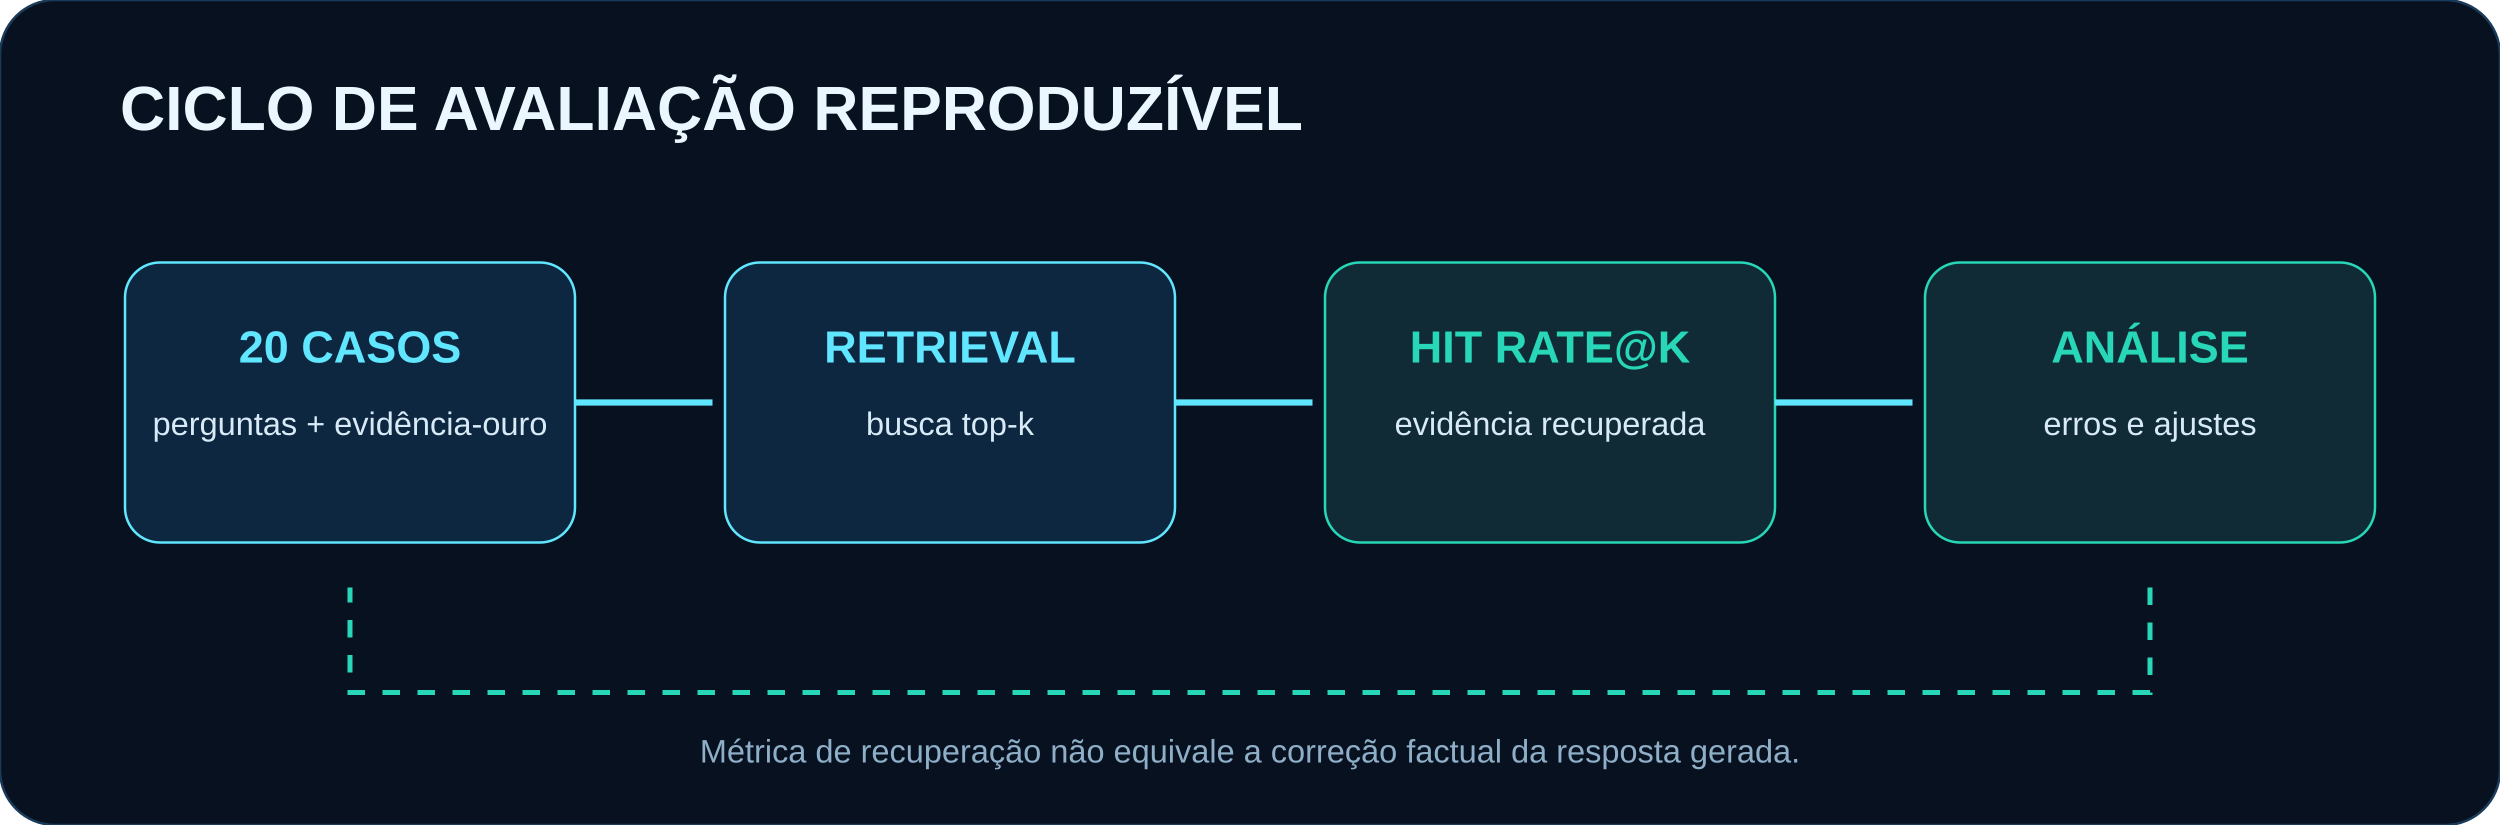
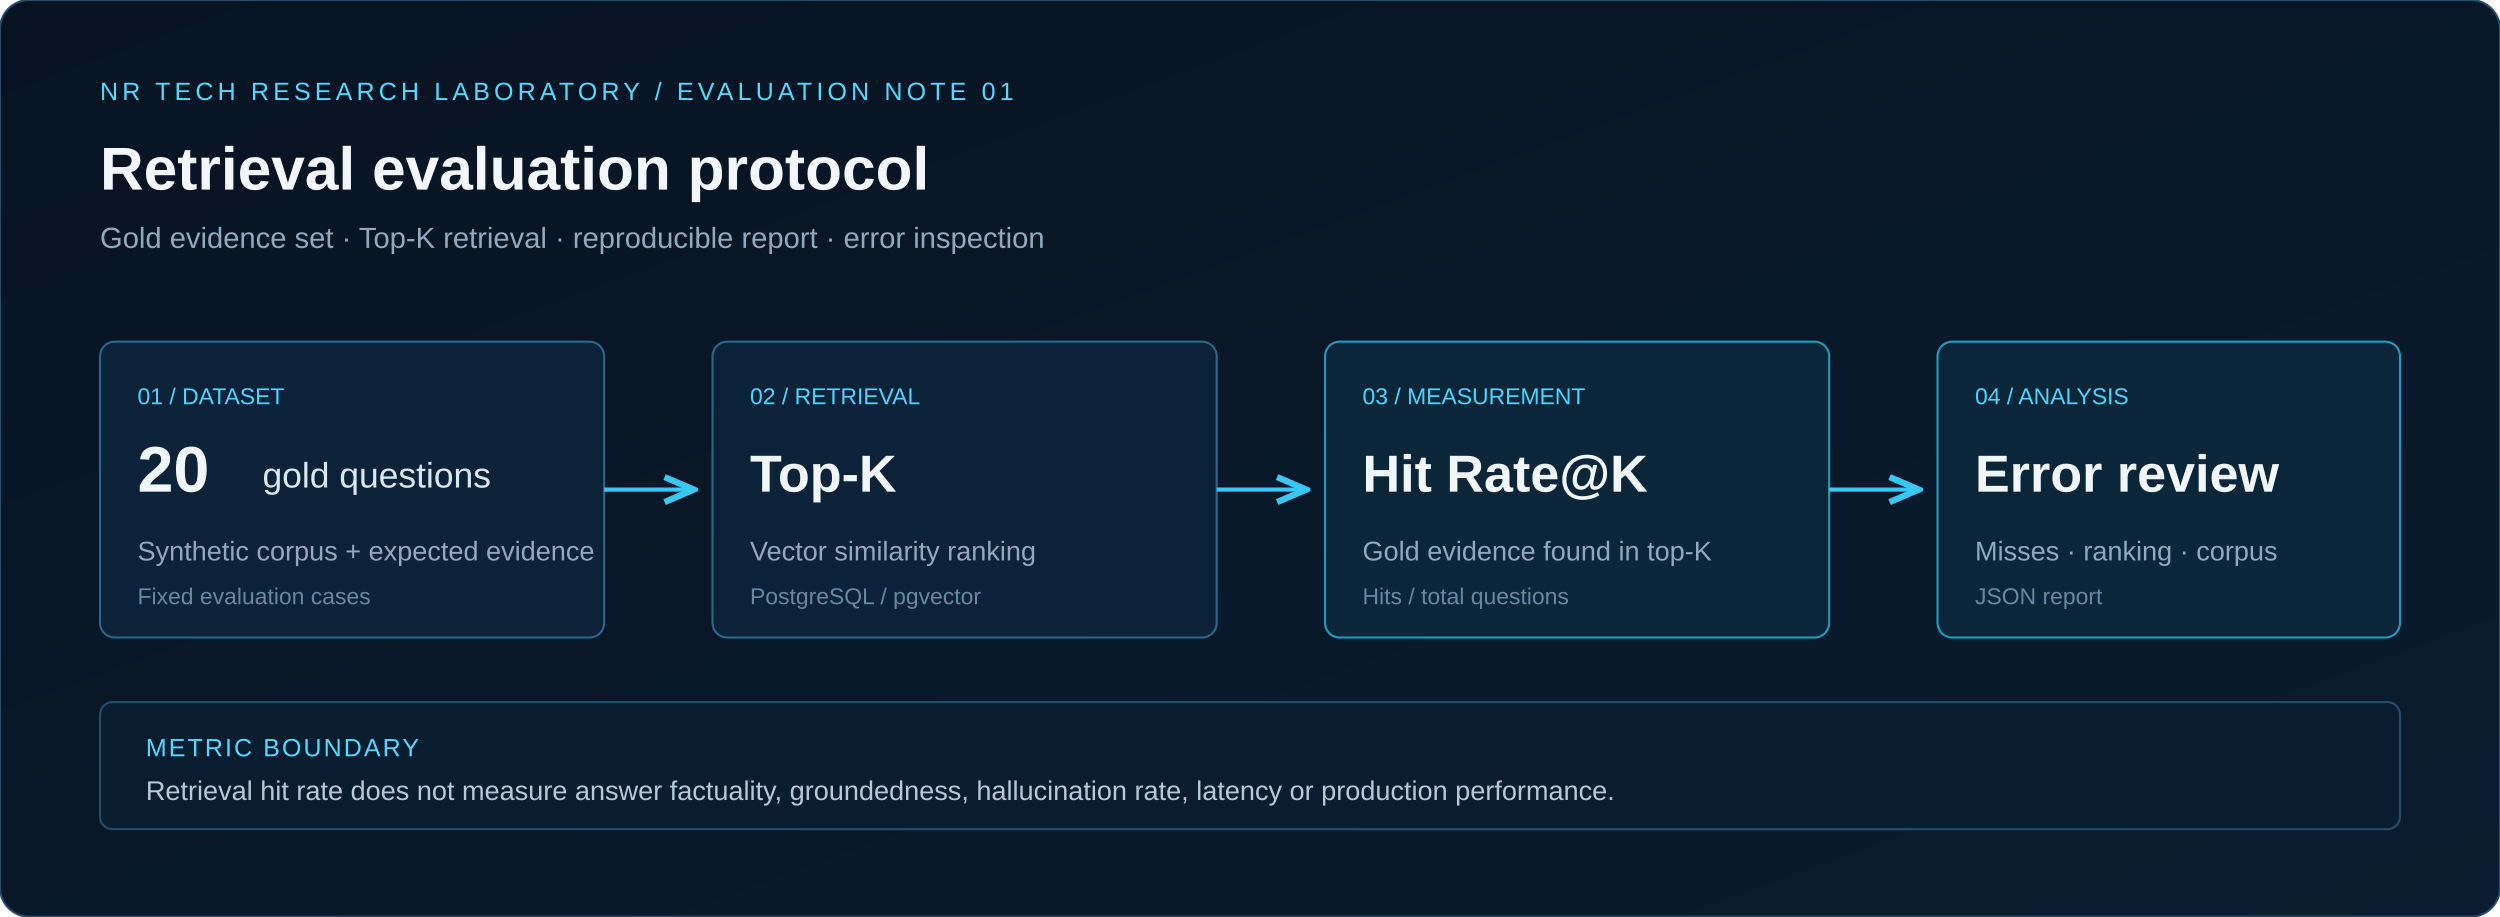
- <svg xmlns="http://www.w3.org/2000/svg" width="1000" height="330" viewBox="0 0 1000 330" role="img" aria-labelledby="t d">
-   <rect width="1000" height="330" rx="22" fill="#07111F" stroke="#1A3A59" />
-   <text x="48" y="52" fill="#EAF7FF" font-family="Arial" font-size="25" font-weight="700">CICLO DE AVALIAÇÃO REPRODUZÍVEL</text>
-   <g font-family="Arial" text-anchor="middle">
-     <g>
-       <rect x="50" y="105" width="180" height="112" rx="14" fill="#0D2740" stroke="#60E6FF" />
-       <text x="140" y="145" fill="#60E6FF" font-size="18" font-weight="700">20 CASOS</text>
-       <text x="140" y="174" fill="#D8EAF7" font-size="13">perguntas + evidência-ouro</text>
+ <svg xmlns="http://www.w3.org/2000/svg" width="1200" height="440" viewBox="0 0 1200 440" role="img" aria-labelledby="title desc">
+   <defs>
+     <linearGradient id="bg" x1="0" y1="0" x2="1" y2="1">
+       <stop stop-color="#071321" />
+       <stop offset="1" stop-color="#0B1C30" />
+     </linearGradient>
+     <marker id="ar" markerWidth="9" markerHeight="9" refX="8" refY="4" orient="auto">
+       <path d="M1 1L8 4L1 7" fill="none" stroke="#38C8F4" stroke-width="1.5" />
+     </marker>
+   </defs>
+   <rect width="1200" height="440" rx="14" fill="url(#bg)" stroke="#244D6A" />
+   <text x="48" y="48" fill="#55D9FF" font-family="Arial" font-size="12" letter-spacing="2">NR TECH RESEARCH LABORATORY / EVALUATION NOTE 01</text>
+   <text x="48" y="91" fill="#F1F7FC" font-family="Arial" font-size="29" font-weight="700">Retrieval evaluation protocol</text>
+   <text x="48" y="119" fill="#91A9BE" font-family="Arial" font-size="14">Gold evidence set · Top-K retrieval · reproducible report · error inspection</text>
+   <g font-family="Arial">
+     <g transform="translate(48 164)">
+       <rect width="242" height="142" rx="7" fill="#0B2238" stroke="#2B668B" />
+       <text x="18" y="30" fill="#4DD5FF" font-size="11">01 / DATASET</text>
+       <text x="18" y="72" fill="#F0F6FA" font-size="31" font-weight="700">20</text>
+       <text x="78" y="70" fill="#D9E8F3" font-size="17">gold questions</text>
+       <text x="18" y="105" fill="#91A9BE" font-size="13">Synthetic corpus + expected evidence</text>
+       <text x="18" y="126" fill="#6888A2" font-size="11">Fixed evaluation cases</text>
    </g>
-     <g>
-       <rect x="290" y="105" width="180" height="112" rx="14" fill="#0D2740" stroke="#60E6FF" />
-       <text x="380" y="145" fill="#60E6FF" font-size="18" font-weight="700">RETRIEVAL</text>
-       <text x="380" y="174" fill="#D8EAF7" font-size="13">busca top-k</text>
+     <g transform="translate(342 164)">
+       <rect width="242" height="142" rx="7" fill="#0B2238" stroke="#2B668B" />
+       <text x="18" y="30" fill="#4DD5FF" font-size="11">02 / RETRIEVAL</text>
+       <text x="18" y="72" fill="#F0F6FA" font-size="25" font-weight="700">Top-K</text>
+       <text x="18" y="105" fill="#91A9BE" font-size="13">Vector similarity ranking</text>
+       <text x="18" y="126" fill="#6888A2" font-size="11">PostgreSQL / pgvector</text>
    </g>
-     <g>
-       <rect x="530" y="105" width="180" height="112" rx="14" fill="#102B35" stroke="#27D7B7" />
-       <text x="620" y="145" fill="#27D7B7" font-size="18" font-weight="700">HIT RATE@K</text>
-       <text x="620" y="174" fill="#D8EAF7" font-size="13">evidência recuperada</text>
+     <g transform="translate(636 164)">
+       <rect width="242" height="142" rx="7" fill="#0B2639" stroke="#1F9BC0" />
+       <text x="18" y="30" fill="#4DD5FF" font-size="11">03 / MEASUREMENT</text>
+       <text x="18" y="72" fill="#F0F6FA" font-size="25" font-weight="700">Hit Rate@K</text>
+       <text x="18" y="105" fill="#91A9BE" font-size="13">Gold evidence found in top-K</text>
+       <text x="18" y="126" fill="#6888A2" font-size="11">Hits / total questions</text>
    </g>
-     <g>
-       <rect x="770" y="105" width="180" height="112" rx="14" fill="#102B35" stroke="#27D7B7" />
-       <text x="860" y="145" fill="#27D7B7" font-size="18" font-weight="700">ANÁLISE</text>
-       <text x="860" y="174" fill="#D8EAF7" font-size="13">erros e ajustes</text>
+     <g transform="translate(930 164)">
+       <rect width="222" height="142" rx="7" fill="#0B2639" stroke="#1F9BC0" />
+       <text x="18" y="30" fill="#4DD5FF" font-size="11">04 / ANALYSIS</text>
+       <text x="18" y="72" fill="#F0F6FA" font-size="25" font-weight="700">Error review</text>
+       <text x="18" y="105" fill="#91A9BE" font-size="13">Misses · ranking · corpus</text>
+       <text x="18" y="126" fill="#6888A2" font-size="11">JSON report</text>
    </g>
  </g>
-   <g stroke="#60E6FF" stroke-width="2.5" fill="none">
-     <path d="M230 161h55" />
-     <path d="M470 161h55" />
-     <path d="M710 161h55" />
+   <g fill="none" stroke="#38C8F4" stroke-width="2" marker-end="url(#ar)">
+     <path d="M290 235H333" />
+     <path d="M584 235H627" />
+     <path d="M878 235H921" />
  </g>
-   <path d="M860 235v42H140v-42" fill="none" stroke="#27D7B7" stroke-width="2" stroke-dasharray="7 7" />
-   <text x="500" y="305" fill="#8FAFC8" font-family="Arial" font-size="13" text-anchor="middle">Métrica de recuperação não equivale a correção factual da resposta gerada.</text>
+   <rect x="48" y="337" width="1104" height="61" rx="6" fill="#091D30" stroke="#244D6A" />
+   <text x="70" y="363" fill="#55D9FF" font-family="Arial" font-size="12" letter-spacing="1">METRIC BOUNDARY</text>
+   <text x="70" y="384" fill="#B7C9D8" font-family="Arial" font-size="13">Retrieval hit rate does not measure answer factuality, groundedness, hallucination rate, latency or production performance.</text>
</svg>
